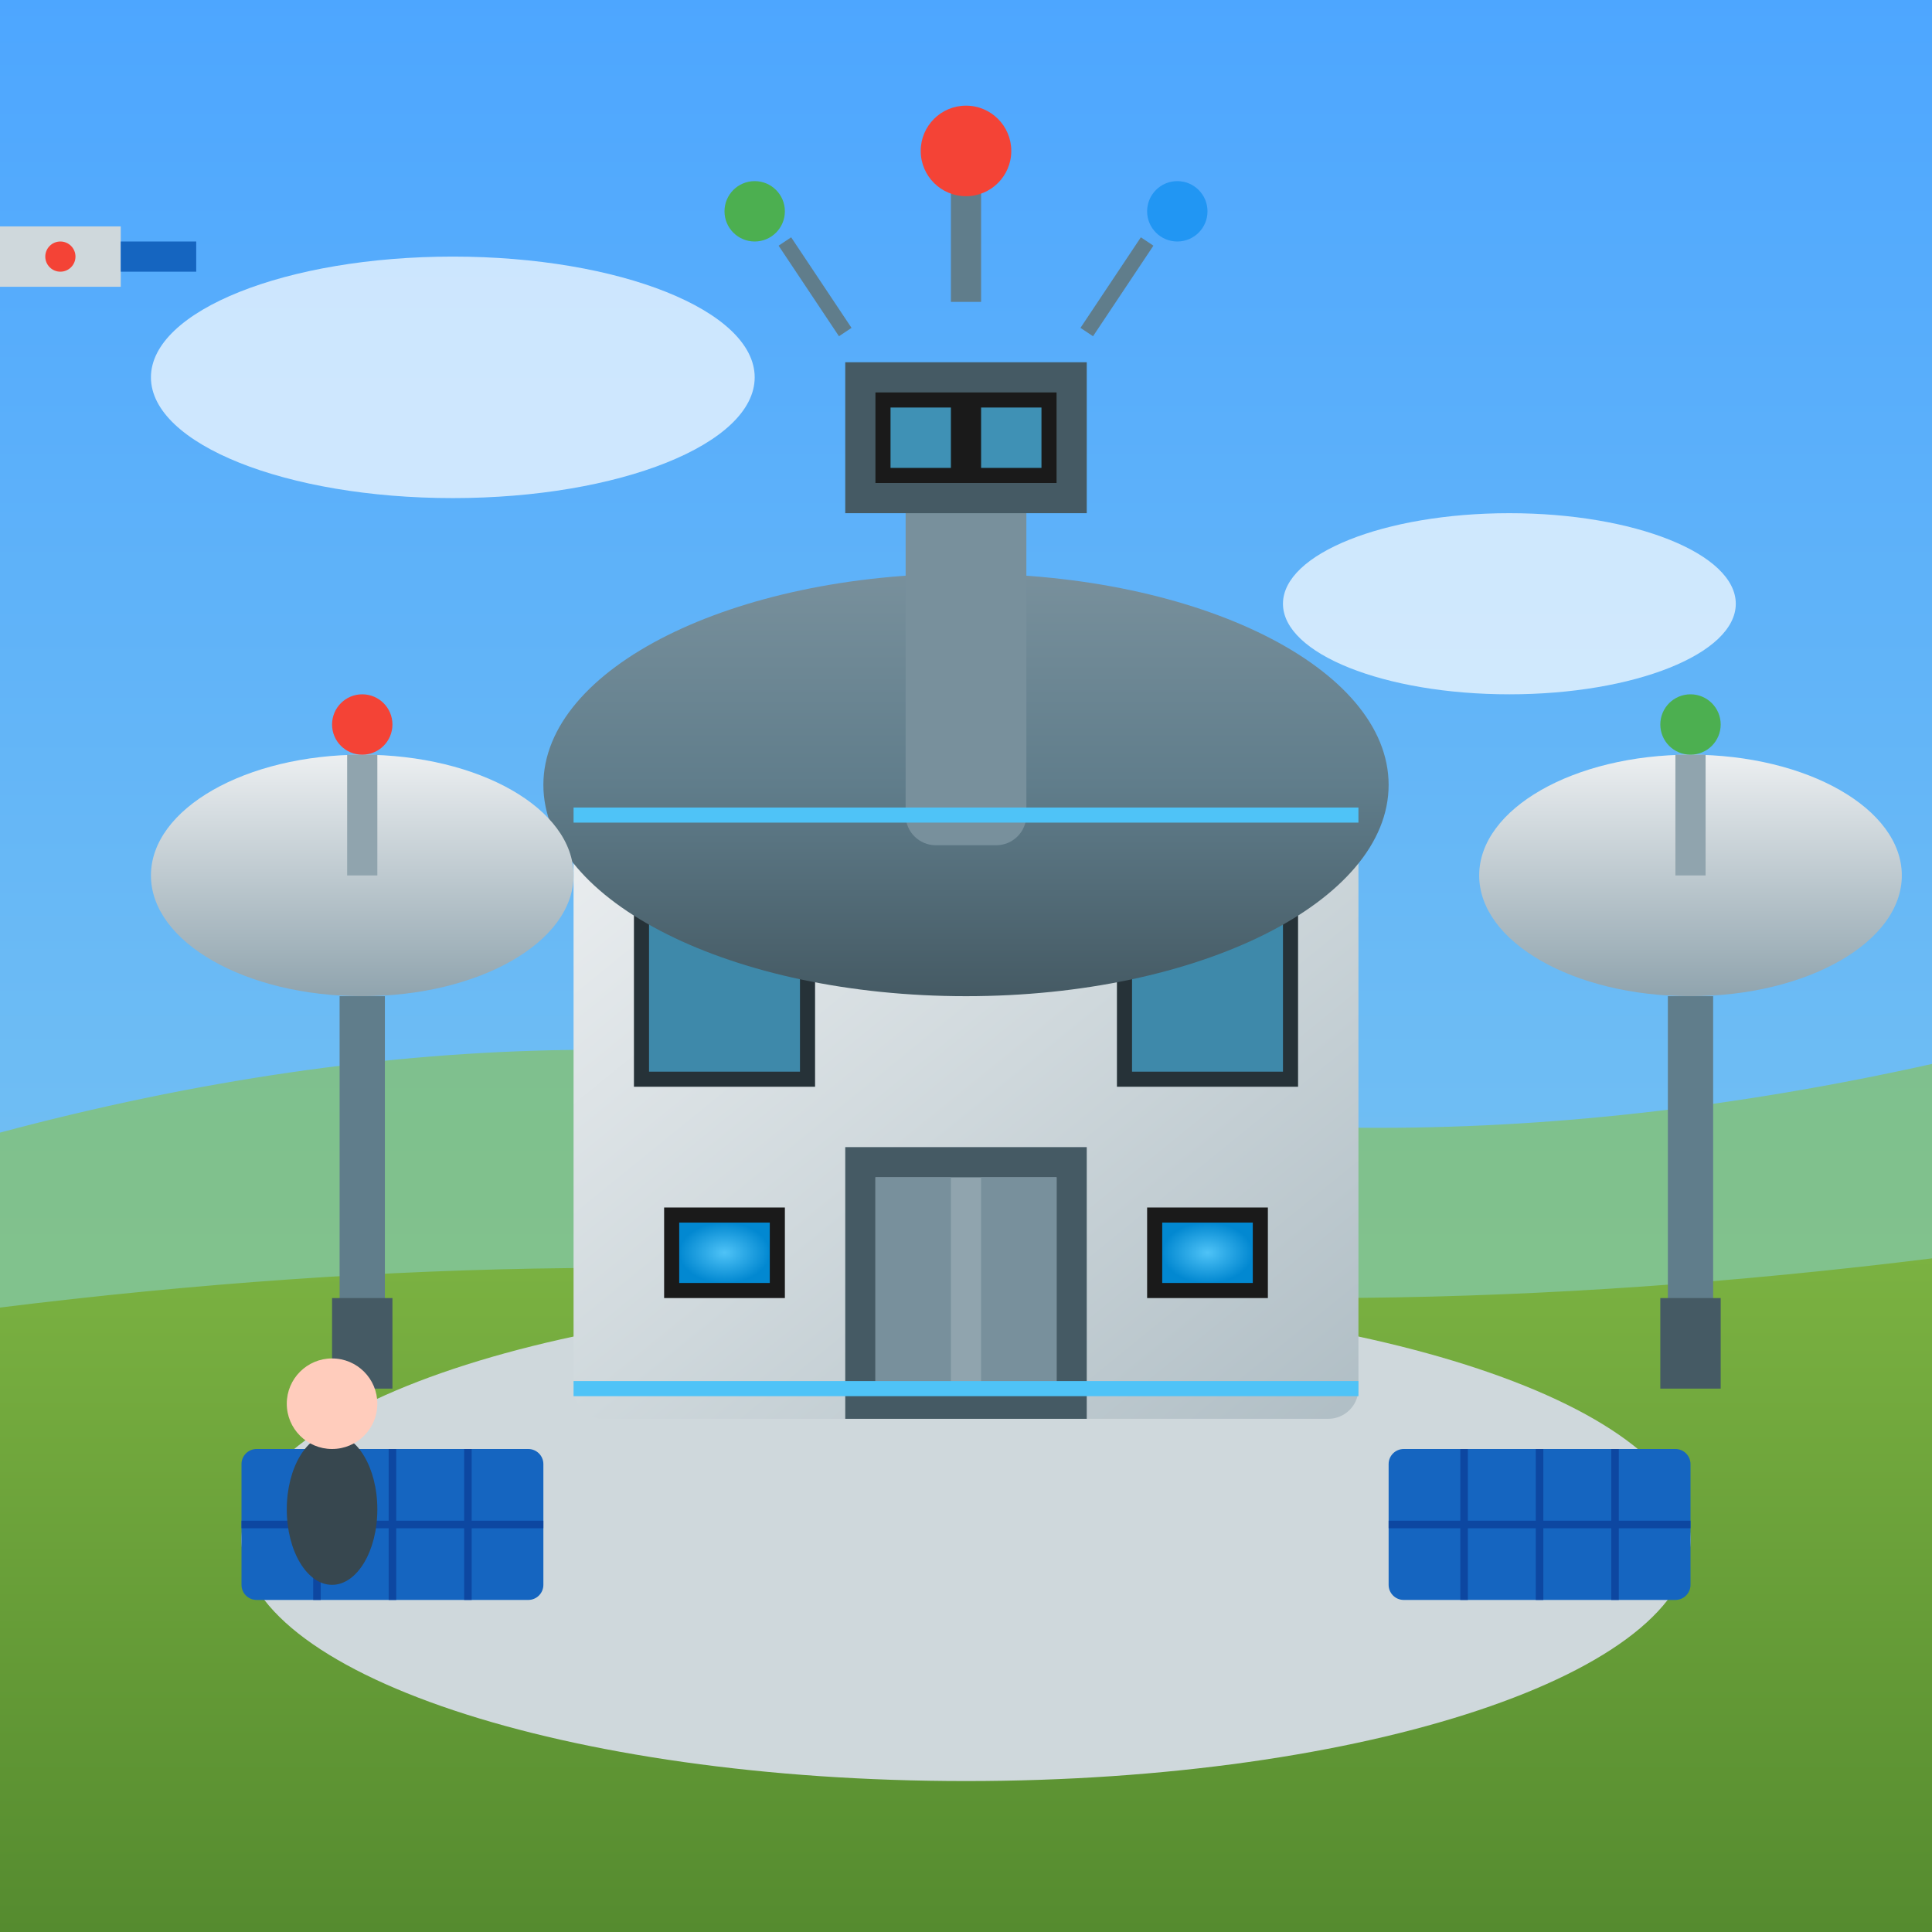
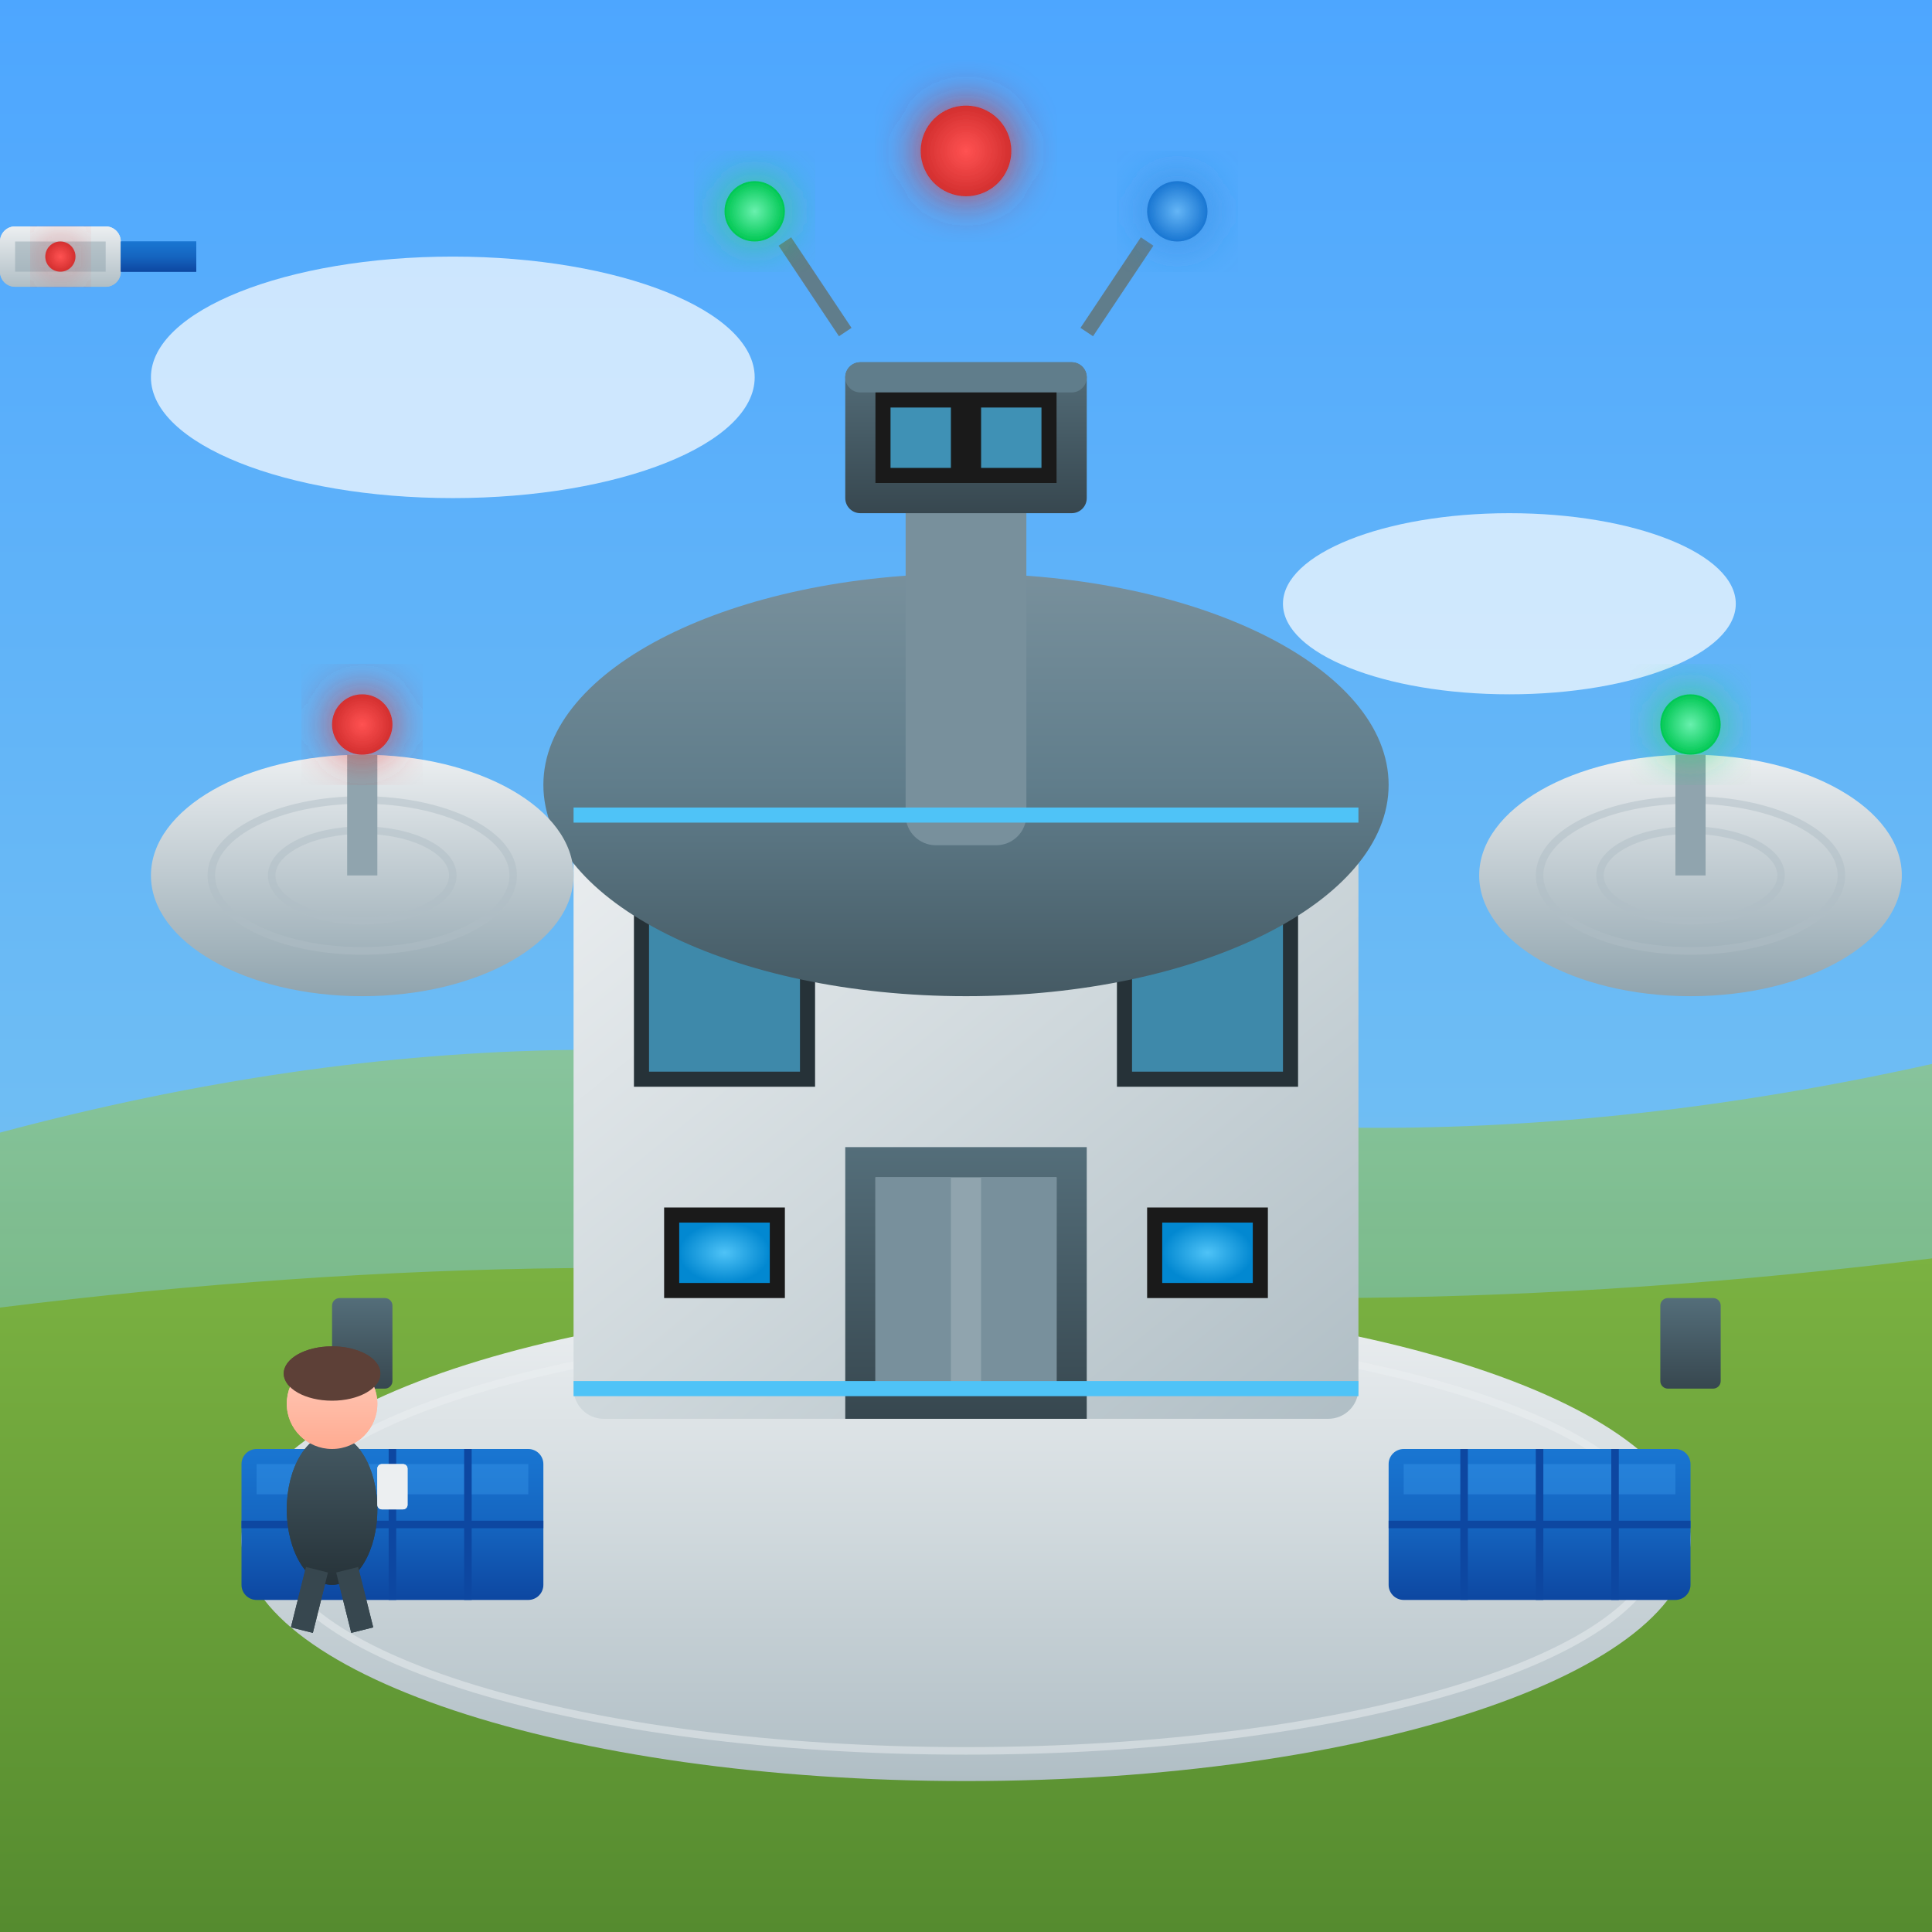
<svg xmlns="http://www.w3.org/2000/svg" viewBox="0 0 128 128" width="128" height="128">
  <defs>
    <linearGradient id="modernWall" x1="0%" y1="0%" x2="100%" y2="100%">
      <stop offset="0%" style="stop-color:#ECEFF1" />
      <stop offset="50%" style="stop-color:#CFD8DC" />
      <stop offset="100%" style="stop-color:#B0BEC5" />
    </linearGradient>
    <linearGradient id="steelDome" x1="0%" y1="100%" x2="0%" y2="0%">
      <stop offset="0%" style="stop-color:#455A64" />
      <stop offset="50%" style="stop-color:#607D8B" />
      <stop offset="100%" style="stop-color:#78909C" />
    </linearGradient>
    <linearGradient id="sky" x1="0%" y1="0%" x2="0%" y2="100%">
      <stop offset="0%" style="stop-color:#4da6ff" />
      <stop offset="100%" style="stop-color:#87ceeb" />
    </linearGradient>
    <linearGradient id="grass" x1="0%" y1="0%" x2="0%" y2="100%">
      <stop offset="0%" style="stop-color:#7cb342" />
      <stop offset="100%" style="stop-color:#558b2f" />
    </linearGradient>
    <linearGradient id="dish" x1="0%" y1="0%" x2="0%" y2="100%">
      <stop offset="0%" style="stop-color:#ECEFF1" />
      <stop offset="100%" style="stop-color:#90A4AE" />
    </linearGradient>
    <radialGradient id="screenGlow" cx="50%" cy="50%" r="50%">
      <stop offset="0%" style="stop-color:#4FC3F7" />
      <stop offset="100%" style="stop-color:#0288D1" />
    </radialGradient>
+     <linearGradient id="hills" x1="0%" y1="0%" x2="0%" y2="100%">
+       <stop offset="0%" style="stop-color:#9CCC65" />
+       <stop offset="100%" style="stop-color:#7CB342" />
+     </linearGradient>
+     <linearGradient id="concretePad" x1="0%" y1="0%" x2="0%" y2="100%">
+       <stop offset="0%" style="stop-color:#ECEFF1" />
+       <stop offset="50%" style="stop-color:#CFD8DC" />
+       <stop offset="100%" style="stop-color:#B0BEC5" />
+     </linearGradient>
+     <linearGradient id="solarPanel" x1="0%" y1="0%" x2="0%" y2="100%">
+       <stop offset="0%" style="stop-color:#1976D2" />
+       <stop offset="50%" style="stop-color:#1565C0" />
+       <stop offset="100%" style="stop-color:#0D47A1" />
+     </linearGradient>
+     <linearGradient id="controlTower" x1="0%" y1="0%" x2="0%" y2="100%">
+       <stop offset="0%" style="stop-color:#546E7A" />
+       <stop offset="100%" style="stop-color:#37474F" />
+     </linearGradient>
+     <linearGradient id="dishPole" x1="0%" y1="0%" x2="100%" y2="0%">
+       <stop offset="0%" style="stop-color:#546E7A" />
+       <stop offset="50%" style="stop-color:#78909C" />
+       <stop offset="100%" style="stop-color:#546E7A" />
+     </linearGradient>
+     <linearGradient id="dishBase" x1="0%" y1="0%" x2="0%" y2="100%">
+       <stop offset="0%" style="stop-color:#546E7A" />
+       <stop offset="100%" style="stop-color:#37474F" />
+     </linearGradient>
+     <linearGradient id="person1" x1="0%" y1="0%" x2="0%" y2="100%">
+       <stop offset="0%" style="stop-color:#455A64" />
+       <stop offset="100%" style="stop-color:#263238" />
+     </linearGradient>
+     <linearGradient id="skinTone" x1="0%" y1="0%" x2="0%" y2="100%">
+       <stop offset="0%" style="stop-color:#FFCCBC" />
+       <stop offset="100%" style="stop-color:#FFAB91" />
+     </linearGradient>
+     <linearGradient id="satellite" x1="0%" y1="0%" x2="0%" y2="100%">
+       <stop offset="0%" style="stop-color:#ECEFF1" />
+       <stop offset="100%" style="stop-color:#B0BEC5" />
+     </linearGradient>
+     <linearGradient id="entrance" x1="0%" y1="0%" x2="0%" y2="100%">
+       <stop offset="0%" style="stop-color:#546E7A" />
+       <stop offset="100%" style="stop-color:#37474F" />
+     </linearGradient>
+     <radialGradient id="telescopeLens" cx="50%" cy="50%" r="50%">
+       <stop offset="0%" style="stop-color:#81D4FA" />
+       <stop offset="50%" style="stop-color:#4FC3F7" />
+       <stop offset="100%" style="stop-color:#0288D1" />
+     </radialGradient>
+     <radialGradient id="redLight" cx="50%" cy="50%" r="50%">
+       <stop offset="0%" style="stop-color:#FF5252" />
+       <stop offset="100%" style="stop-color:#D32F2F" />
+     </radialGradient>
+     <radialGradient id="greenLight" cx="50%" cy="50%" r="50%">
+       <stop offset="0%" style="stop-color:#69F0AE" />
+       <stop offset="100%" style="stop-color:#00C853" />
+     </radialGradient>
+     <radialGradient id="blueLight" cx="50%" cy="50%" r="50%">
+       <stop offset="0%" style="stop-color:#64B5F6" />
+       <stop offset="100%" style="stop-color:#1976D2" />
+     </radialGradient>
+     <filter id="glow" x="-50%" y="-50%" width="200%" height="200%">
+       <feGaussianBlur stdDeviation="1.5" result="coloredBlur" />
+       <feMerge>
+         <feMergeNode in="coloredBlur" />
+         <feMergeNode in="SourceGraphic" />
+       </feMerge>
+     </filter>
  </defs>
  <rect width="128" height="128" fill="url(#sky)" />
  <g opacity="0.7">
    <ellipse cx="30" cy="25" rx="20" ry="8" fill="#FFFFFF">
      <animate attributeName="cx" values="-20;148" dur="35s" repeatCount="indefinite" />
    </ellipse>
    <ellipse cx="100" cy="40" rx="15" ry="6" fill="#FFFFFF">
      <animate attributeName="cx" values="148;-15" dur="40s" repeatCount="indefinite" />
    </ellipse>
  </g>
-   <path d="M-10,78 Q30,65 64,72 Q98,79 138,68 L138,88 L-10,88 Z" fill="#8bc34a" opacity="0.6" />
+   <path d="M-10,78 Q30,65 64,72 Q98,79 138,68 L138,88 L-10,88 Z" fill="url(#hills)" opacity="0.6" />
  <path d="M-10,128 L-10,88 Q30,82 64,85 Q98,88 138,82 L138,128 Z" fill="url(#grass)" />
-   <ellipse cx="64" cy="102" rx="48" ry="16" fill="#CFD8DC" />
+   <ellipse cx="64" cy="102" rx="48" ry="16" fill="url(#concretePad)" />
+   <ellipse cx="64" cy="102" rx="46" ry="14" fill="none" stroke="#ECEFF1" stroke-width="0.5" opacity="0.5" />
  <rect x="38" y="52" width="52" height="42" fill="url(#modernWall)" rx="2" />
  <rect x="42" y="58" width="12" height="14" fill="#263238" />
  <rect x="43" y="59" width="10" height="12" fill="#4FC3F7" opacity="0.6">
    <animate attributeName="opacity" values="0.4;0.8;0.4" dur="2s" repeatCount="indefinite" />
  </rect>
  <rect x="74" y="58" width="12" height="14" fill="#263238" />
  <rect x="75" y="59" width="10" height="12" fill="#4FC3F7" opacity="0.6">
    <animate attributeName="opacity" values="0.8;0.4;0.8" dur="2s" repeatCount="indefinite" />
  </rect>
-   <rect x="56" y="76" width="16" height="18" fill="#455A64" />
+   <rect x="56" y="76" width="16" height="18" fill="url(#entrance)" />
  <rect x="58" y="78" width="12" height="14" fill="#90A4AE" />
  <rect x="58" y="78" width="5" height="14" fill="#78909C">
    <animate attributeName="width" values="5;0;0;5" dur="4s" repeatCount="indefinite" />
  </rect>
  <rect x="65" y="78" width="5" height="14" fill="#78909C">
    <animate attributeName="x" values="65;70;70;65" dur="4s" repeatCount="indefinite" />
    <animate attributeName="width" values="5;0;0;5" dur="4s" repeatCount="indefinite" />
  </rect>
  <ellipse cx="64" cy="52" rx="28" ry="14" fill="url(#steelDome)" />
  <path d="M62,38 L66,38 L66,52 L62,52 Z" fill="#1A1A1A" />
  <g transform-origin="64 52">
    <animateTransform attributeName="transform" type="rotate" values="-5;5;-5" dur="10s" repeatCount="indefinite" />
    <rect x="60" y="32" width="8" height="24" fill="#78909C" rx="2" />
    <ellipse cx="64" cy="30" rx="5" ry="3" fill="#455A64" />
    <ellipse cx="64" cy="30" rx="3" ry="2" fill="#4FC3F7">
      <animate attributeName="opacity" values="0.7;1;0.7" dur="1.5s" repeatCount="indefinite" />
    </ellipse>
  </g>
  <g transform="translate(8, 50)">
    <g transform-origin="16 8">
      <animateTransform attributeName="transform" type="rotate" values="0;20;0;-10;0" dur="8s" repeatCount="indefinite" />
      <ellipse cx="16" cy="8" rx="14" ry="8" fill="url(#dish)" />
+       <ellipse cx="16" cy="8" rx="10" ry="5" fill="none" stroke="#B0BEC5" stroke-width="0.5" opacity="0.5" />
+       <ellipse cx="16" cy="8" rx="6" ry="3" fill="none" stroke="#B0BEC5" stroke-width="0.5" opacity="0.5" />
      <line x1="16" y1="8" x2="16" y2="0" stroke="#90A4AE" stroke-width="2" />
-       <circle cx="16" cy="-2" r="2" fill="#F44336">
+       <circle cx="16" cy="-2" r="2" fill="url(#redLight)" filter="url(#glow)">
        <animate attributeName="opacity" values="1;0.3;1" dur="0.8s" repeatCount="indefinite" />
      </circle>
    </g>
-     <line x1="16" y1="16" x2="16" y2="38" stroke="#607D8B" stroke-width="3" />
-     <rect x="14" y="36" width="4" height="6" fill="#455A64" />
+     <line x1="16" y1="16" x2="16" y2="38" stroke="url(#dishPole)" stroke-width="3" />
+     <rect x="14" y="36" width="4" height="6" fill="url(#dishBase)" rx="0.5" />
  </g>
  <g transform="translate(96, 50)">
    <g transform-origin="16 8">
      <animateTransform attributeName="transform" type="rotate" values="0;-15;0;25;0" dur="10s" repeatCount="indefinite" />
      <ellipse cx="16" cy="8" rx="14" ry="8" fill="url(#dish)" />
+       <ellipse cx="16" cy="8" rx="10" ry="5" fill="none" stroke="#B0BEC5" stroke-width="0.5" opacity="0.5" />
+       <ellipse cx="16" cy="8" rx="6" ry="3" fill="none" stroke="#B0BEC5" stroke-width="0.5" opacity="0.5" />
      <line x1="16" y1="8" x2="16" y2="0" stroke="#90A4AE" stroke-width="2" />
-       <circle cx="16" cy="-2" r="2" fill="#4CAF50">
+       <circle cx="16" cy="-2" r="2" fill="url(#greenLight)" filter="url(#glow)">
        <animate attributeName="opacity" values="1;0.3;1" dur="1.2s" repeatCount="indefinite" />
      </circle>
    </g>
-     <line x1="16" y1="16" x2="16" y2="38" stroke="#607D8B" stroke-width="3" />
-     <rect x="14" y="36" width="4" height="6" fill="#455A64" />
+     <line x1="16" y1="16" x2="16" y2="38" stroke="url(#dishPole)" stroke-width="3" />
+     <rect x="14" y="36" width="4" height="6" fill="url(#dishBase)" rx="0.5" />
  </g>
  <rect x="44" y="80" width="8" height="6" fill="#1A1A1A" />
  <rect x="45" y="81" width="6" height="4" fill="url(#screenGlow)">
    <animate attributeName="fill-opacity" values="0.6;1;0.6" dur="1s" repeatCount="indefinite" />
  </rect>
  <rect x="76" y="80" width="8" height="6" fill="#1A1A1A" />
  <rect x="77" y="81" width="6" height="4" fill="url(#screenGlow)">
    <animate attributeName="fill-opacity" values="1;0.6;1" dur="1s" repeatCount="indefinite" />
  </rect>
-   <rect x="56" y="24" width="16" height="10" fill="#455A64" />
+   <rect x="56" y="24" width="16" height="10" fill="url(#controlTower)" rx="1" />
+   <rect x="56" y="24" width="16" height="2" fill="#607D8B" rx="1" />
  <rect x="58" y="26" width="12" height="6" fill="#1A1A1A" />
  <g fill="#4FC3F7" opacity="0.7">
    <rect x="59" y="27" width="4" height="4">
      <animate attributeName="fill" values="#4FC3F7;#81D4FA;#4FC3F7" dur="2s" repeatCount="indefinite" />
    </rect>
    <rect x="65" y="27" width="4" height="4">
      <animate attributeName="fill" values="#81D4FA;#4FC3F7;#81D4FA" dur="2s" repeatCount="indefinite" />
    </rect>
  </g>
-   <line x1="64" y1="20" x2="64" y2="12" stroke="#607D8B" stroke-width="2" />
-   <circle cx="64" cy="10" r="3" fill="#F44336">
+   <line x1="64" y1="20" x2="64" y2="12" stroke="url(#dishPole)" stroke-width="2" />
+   <circle cx="64" cy="10" r="3" fill="url(#redLight)" filter="url(#glow)">
    <animate attributeName="opacity" values="1;0.2;1" dur="1s" repeatCount="indefinite" />
  </circle>
  <line x1="56" y1="22" x2="52" y2="16" stroke="#607D8B" stroke-width="1" />
-   <circle cx="50" cy="14" r="2" fill="#4CAF50">
+   <circle cx="50" cy="14" r="2" fill="url(#greenLight)" filter="url(#glow)">
    <animate attributeName="opacity" values="0.2;1;0.2" dur="1.5s" repeatCount="indefinite" />
  </circle>
  <line x1="72" y1="22" x2="76" y2="16" stroke="#607D8B" stroke-width="1" />
-   <circle cx="78" cy="14" r="2" fill="#2196F3">
+   <circle cx="78" cy="14" r="2" fill="url(#blueLight)" filter="url(#glow)">
    <animate attributeName="opacity" values="1;0.2;1" dur="0.7s" repeatCount="indefinite" />
  </circle>
-   <rect x="16" y="96" width="20" height="10" fill="#1565C0" rx="1" />
+   <rect x="16" y="96" width="20" height="10" fill="url(#solarPanel)" rx="1" />
+   <rect x="17" y="97" width="18" height="2" fill="#42A5F5" opacity="0.3" />
  <g stroke="#0D47A1" stroke-width="0.5">
    <line x1="21" y1="96" x2="21" y2="106" />
    <line x1="26" y1="96" x2="26" y2="106" />
    <line x1="31" y1="96" x2="31" y2="106" />
    <line x1="16" y1="101" x2="36" y2="101" />
  </g>
-   <rect x="92" y="96" width="20" height="10" fill="#1565C0" rx="1" />
+   <rect x="92" y="96" width="20" height="10" fill="url(#solarPanel)" rx="1" />
+   <rect x="93" y="97" width="18" height="2" fill="#42A5F5" opacity="0.3" />
  <g stroke="#0D47A1" stroke-width="0.5">
    <line x1="97" y1="96" x2="97" y2="106" />
    <line x1="102" y1="96" x2="102" y2="106" />
    <line x1="107" y1="96" x2="107" y2="106" />
    <line x1="92" y1="101" x2="112" y2="101" />
  </g>
  <line x1="24" y1="52" x2="15" y2="20" stroke="#4FC3F7" stroke-width="1.5" opacity="0" stroke-dasharray="2,4">
    <animate attributeName="opacity" values="0;0.8;0" dur="2s" repeatCount="indefinite" />
  </line>
  <line x1="112" y1="52" x2="120" y2="25" stroke="#4FC3F7" stroke-width="1.5" opacity="0" stroke-dasharray="2,4">
    <animate attributeName="opacity" values="0;0.8;0" dur="2.5s" repeatCount="indefinite" begin="1s" />
  </line>
  <line x1="38" y1="54" x2="90" y2="54" stroke="#4FC3F7" stroke-width="1">
    <animate attributeName="opacity" values="0.4;0.8;0.4" dur="2s" repeatCount="indefinite" />
  </line>
  <line x1="38" y1="92" x2="90" y2="92" stroke="#4FC3F7" stroke-width="1">
    <animate attributeName="opacity" values="0.8;0.4;0.8" dur="2s" repeatCount="indefinite" />
  </line>
  <g>
    <animateTransform attributeName="transform" type="translate" values="-30,0;150,0" dur="15s" repeatCount="indefinite" />
-     <rect x="0" y="15" width="8" height="4" fill="#CFD8DC" />
-     <rect x="-5" y="16" width="5" height="2" fill="#1565C0" />
-     <rect x="8" y="16" width="5" height="2" fill="#1565C0" />
-     <circle cx="4" cy="17" r="1" fill="#F44336">
+     <rect x="0" y="15" width="8" height="4" fill="url(#satellite)" rx="1" />
+     <rect x="-5" y="16" width="5" height="2" fill="url(#solarPanel)" />
+     <rect x="8" y="16" width="5" height="2" fill="url(#solarPanel)" />
+     <rect x="1" y="16" width="6" height="2" fill="#90A4AE" opacity="0.5" />
+     <circle cx="4" cy="17" r="1" fill="url(#redLight)" filter="url(#glow)">
      <animate attributeName="opacity" values="1;0.3;1" dur="0.5s" repeatCount="indefinite" />
    </circle>
  </g>
  <g>
-     <animateTransform attributeName="transform" type="translate" values="-20,0;50,0;50,0;50,0" dur="8s" repeatCount="indefinite" />
-     <ellipse cx="22" cy="100" rx="3" ry="5" fill="#37474F" />
-     <circle cx="22" cy="93" r="3" fill="#FFCCBC" />
+     <animateTransform attributeName="transform" type="translate" values="-210,0;-30,0" dur="15s" repeatCount="indefinite" />
+     <rect x="0" y="15" width="8" height="4" fill="url(#satellite)" rx="1" />
+     <rect x="-5" y="16" width="5" height="2" fill="url(#solarPanel)" />
+     <rect x="8" y="16" width="5" height="2" fill="url(#solarPanel)" />
+     <rect x="1" y="16" width="6" height="2" fill="#90A4AE" opacity="0.5" />
+     <circle cx="4" cy="17" r="1" fill="url(#redLight)" filter="url(#glow)">
+       <animate attributeName="opacity" values="1;0.3;1" dur="0.5s" repeatCount="indefinite" />
+     </circle>
+   </g>
+   <g>
+     <animateTransform attributeName="transform" type="translate" values="-30,0;80,0" dur="12s" repeatCount="indefinite" />
+     <ellipse cx="22" cy="100" rx="3" ry="5" fill="url(#person1)" />
+     <circle cx="22" cy="93" r="3" fill="url(#skinTone)" />
+     <ellipse cx="22" cy="91" rx="3.2" ry="1.8" fill="#5D4037" />
+     <line x1="21" y1="104" x2="20" y2="108" stroke="#37474F" stroke-width="1.5">
+       <animate attributeName="x2" values="20;22;20" dur="0.5s" repeatCount="indefinite" />
+     </line>
+     <line x1="23" y1="104" x2="24" y2="108" stroke="#37474F" stroke-width="1.5">
+       <animate attributeName="x2" values="24;22;24" dur="0.5s" repeatCount="indefinite" />
+     </line>
+     <rect x="25" y="97" width="2" height="3" fill="#ECEFF1" rx="0.3">
+       <animate attributeName="y" values="97;96.5;97" dur="0.5s" repeatCount="indefinite" />
+     </rect>
+   </g>
+   <g>
+     <animateTransform attributeName="transform" type="translate" values="-140,0;-30,0" dur="12s" repeatCount="indefinite" />
+     <ellipse cx="22" cy="100" rx="3" ry="5" fill="url(#person1)" />
+     <circle cx="22" cy="93" r="3" fill="url(#skinTone)" />
+     <ellipse cx="22" cy="91" rx="3.2" ry="1.8" fill="#5D4037" />
+     <line x1="21" y1="104" x2="20" y2="108" stroke="#37474F" stroke-width="1.5">
+       <animate attributeName="x2" values="20;22;20" dur="0.5s" repeatCount="indefinite" />
+     </line>
+     <line x1="23" y1="104" x2="24" y2="108" stroke="#37474F" stroke-width="1.5">
+       <animate attributeName="x2" values="24;22;24" dur="0.5s" repeatCount="indefinite" />
+     </line>
+     <rect x="25" y="97" width="2" height="3" fill="#ECEFF1" rx="0.3">
+       <animate attributeName="y" values="97;96.5;97" dur="0.5s" repeatCount="indefinite" />
+     </rect>
  </g>
</svg>
